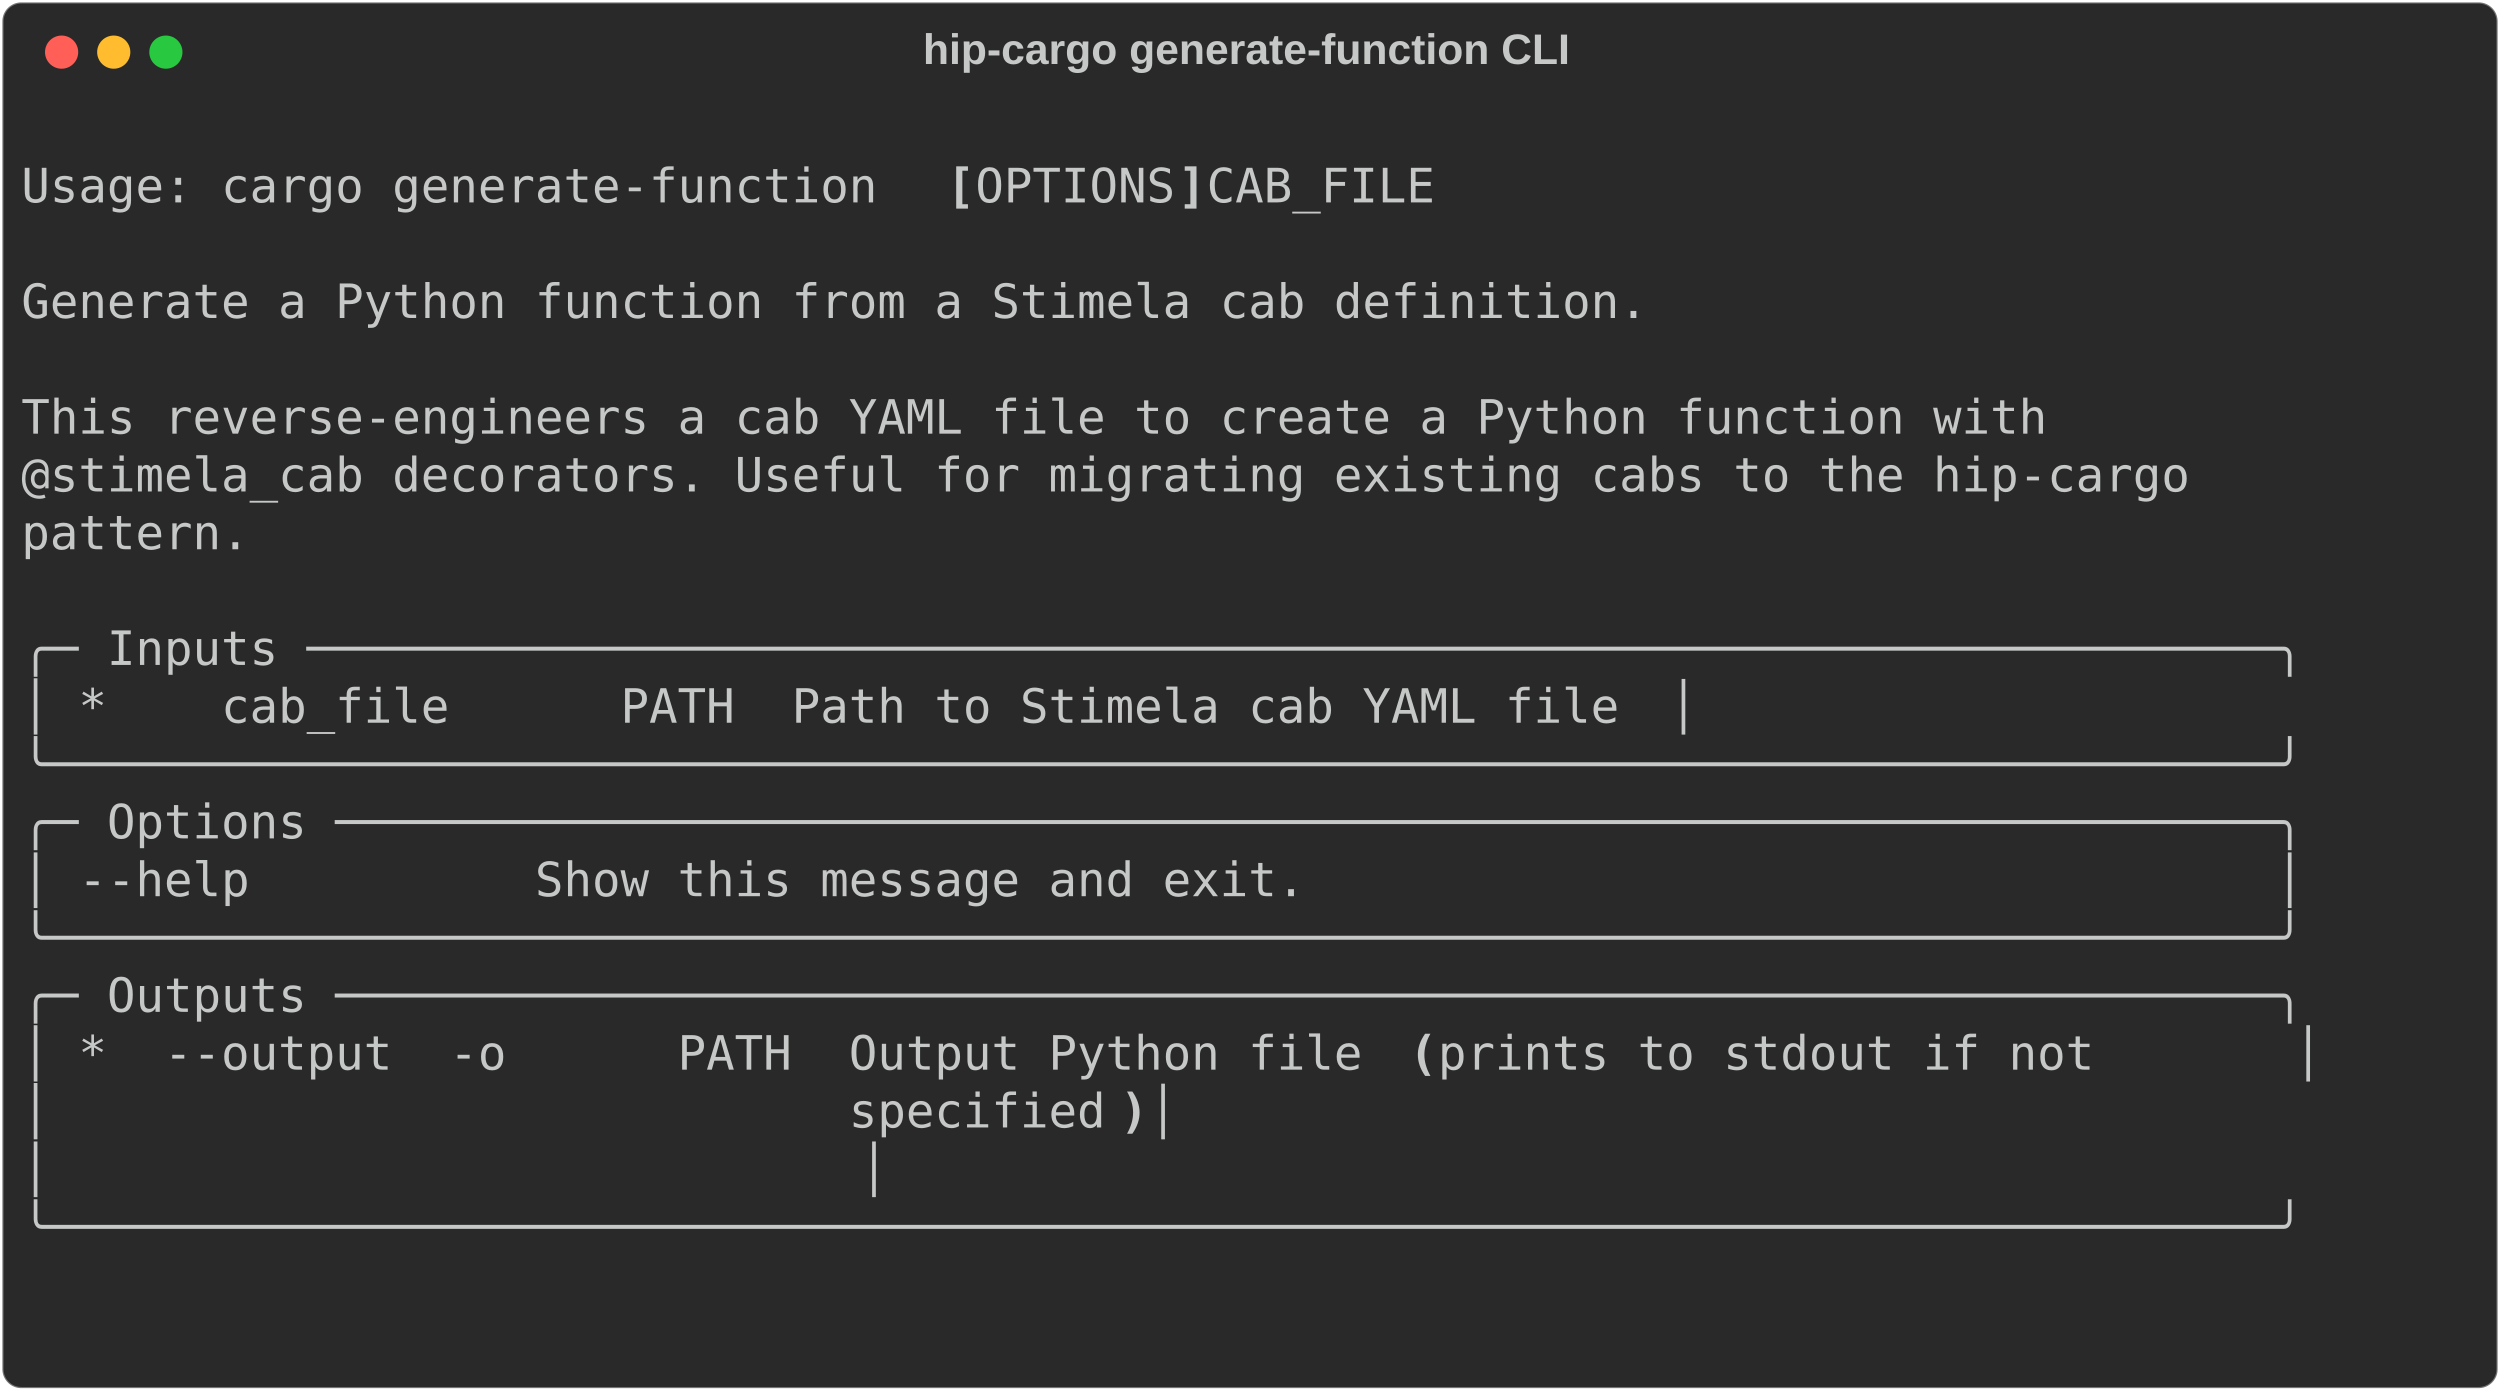
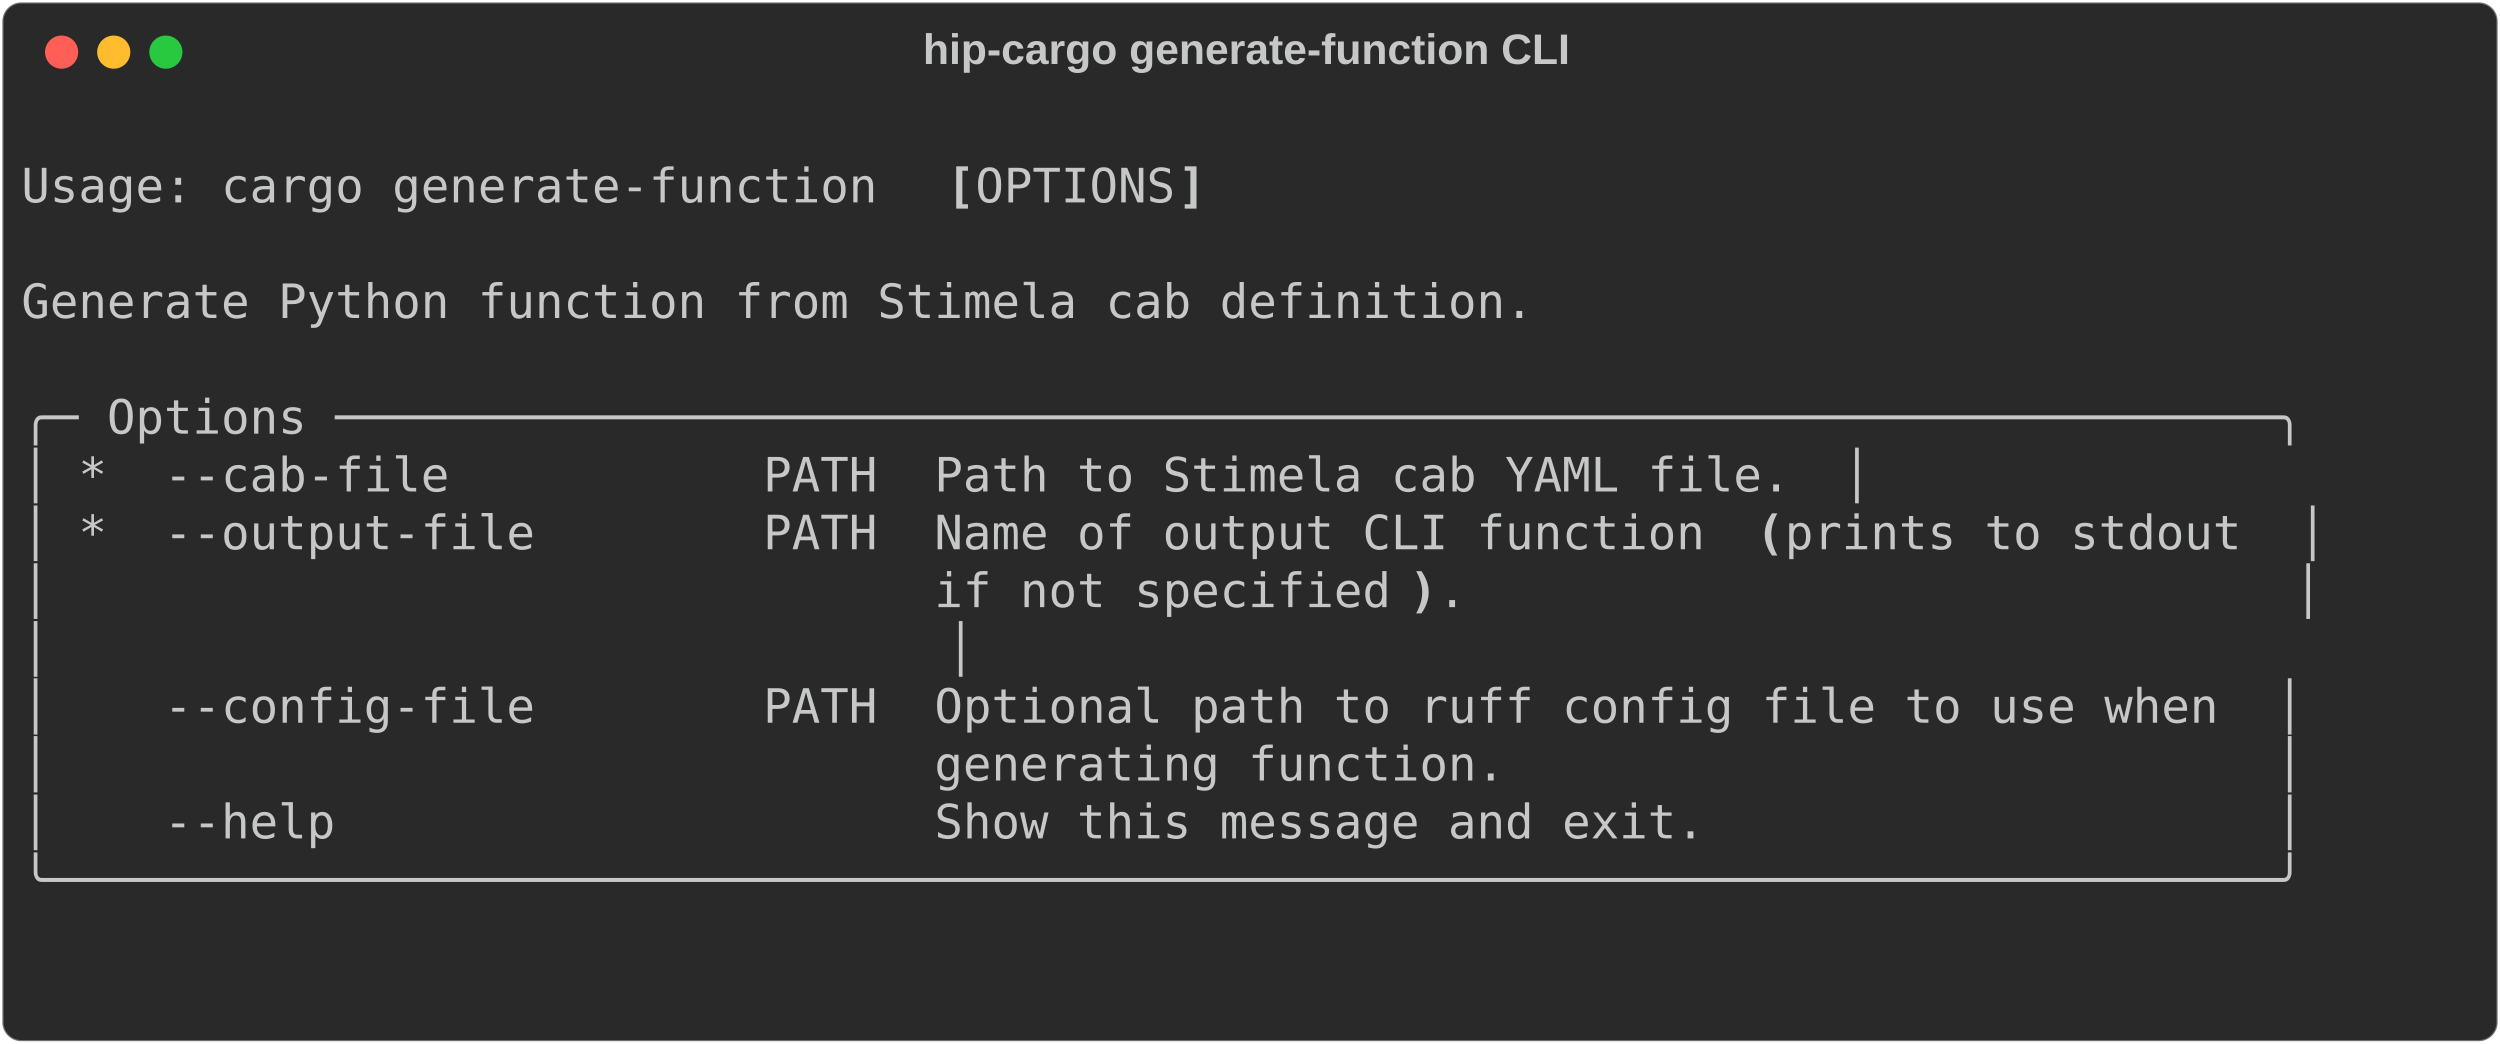
- <svg xmlns="http://www.w3.org/2000/svg" class="rich-terminal" viewBox="0 0 1055 586.8">
+ <svg xmlns="http://www.w3.org/2000/svg" class="rich-terminal" viewBox="0 0 1055 440.4">
  <style>

    @font-face {
        font-family: "Fira Code";
        src: local("FiraCode-Regular"),
                url("https://cdnjs.cloudflare.com/ajax/libs/firacode/6.2.0/woff2/FiraCode-Regular.woff2") format("woff2"),
                url("https://cdnjs.cloudflare.com/ajax/libs/firacode/6.2.0/woff/FiraCode-Regular.woff") format("woff");
        font-style: normal;
        font-weight: 400;
    }
    @font-face {
        font-family: "Fira Code";
        src: local("FiraCode-Bold"),
                url("https://cdnjs.cloudflare.com/ajax/libs/firacode/6.2.0/woff2/FiraCode-Bold.woff2") format("woff2"),
                url("https://cdnjs.cloudflare.com/ajax/libs/firacode/6.2.0/woff/FiraCode-Bold.woff") format("woff");
        font-style: bold;
        font-weight: 700;
    }

-     .terminal-4188843890-matrix {
+     .terminal-3983145401-matrix {
        font-family: Fira Code, monospace;
        font-size: 20px;
        line-height: 24.4px;
        font-variant-east-asian: full-width;
    }

-     .terminal-4188843890-title {
+     .terminal-3983145401-title {
        font-size: 18px;
        font-weight: bold;
        font-family: arial;
    }

-     .terminal-4188843890-r1 { fill: #c5c8c6 }
- .terminal-4188843890-r2 { fill: #c5c8c6;font-weight: bold }
+     .terminal-3983145401-r1 { fill: #c5c8c6 }
+ .terminal-3983145401-r2 { fill: #c5c8c6;font-weight: bold }
    </style>
  <defs>
-     <clipPath id="terminal-4188843890-clip-terminal">
-       <rect x="0" y="0" width="1036.0" height="535.8" />
+     <clipPath id="terminal-3983145401-clip-terminal">
+       <rect x="0" y="0" width="1036.0" height="389.4" />
    </clipPath>
-     <clipPath id="terminal-4188843890-line-0">
+     <clipPath id="terminal-3983145401-line-0">
      <rect x="0" y="1.5" width="1037" height="24.65" />
    </clipPath>
-     <clipPath id="terminal-4188843890-line-1">
+     <clipPath id="terminal-3983145401-line-1">
      <rect x="0" y="25.9" width="1037" height="24.65" />
    </clipPath>
-     <clipPath id="terminal-4188843890-line-2">
+     <clipPath id="terminal-3983145401-line-2">
      <rect x="0" y="50.3" width="1037" height="24.65" />
    </clipPath>
-     <clipPath id="terminal-4188843890-line-3">
+     <clipPath id="terminal-3983145401-line-3">
      <rect x="0" y="74.7" width="1037" height="24.65" />
    </clipPath>
-     <clipPath id="terminal-4188843890-line-4">
+     <clipPath id="terminal-3983145401-line-4">
      <rect x="0" y="99.1" width="1037" height="24.65" />
    </clipPath>
-     <clipPath id="terminal-4188843890-line-5">
+     <clipPath id="terminal-3983145401-line-5">
      <rect x="0" y="123.5" width="1037" height="24.65" />
    </clipPath>
-     <clipPath id="terminal-4188843890-line-6">
+     <clipPath id="terminal-3983145401-line-6">
      <rect x="0" y="147.9" width="1037" height="24.65" />
    </clipPath>
-     <clipPath id="terminal-4188843890-line-7">
+     <clipPath id="terminal-3983145401-line-7">
      <rect x="0" y="172.3" width="1037" height="24.65" />
    </clipPath>
-     <clipPath id="terminal-4188843890-line-8">
+     <clipPath id="terminal-3983145401-line-8">
      <rect x="0" y="196.7" width="1037" height="24.65" />
    </clipPath>
-     <clipPath id="terminal-4188843890-line-9">
+     <clipPath id="terminal-3983145401-line-9">
      <rect x="0" y="221.1" width="1037" height="24.65" />
    </clipPath>
-     <clipPath id="terminal-4188843890-line-10">
+     <clipPath id="terminal-3983145401-line-10">
      <rect x="0" y="245.5" width="1037" height="24.65" />
    </clipPath>
-     <clipPath id="terminal-4188843890-line-11">
+     <clipPath id="terminal-3983145401-line-11">
      <rect x="0" y="269.9" width="1037" height="24.65" />
    </clipPath>
-     <clipPath id="terminal-4188843890-line-12">
+     <clipPath id="terminal-3983145401-line-12">
      <rect x="0" y="294.3" width="1037" height="24.65" />
    </clipPath>
-     <clipPath id="terminal-4188843890-line-13">
+     <clipPath id="terminal-3983145401-line-13">
      <rect x="0" y="318.7" width="1037" height="24.65" />
    </clipPath>
-     <clipPath id="terminal-4188843890-line-14">
+     <clipPath id="terminal-3983145401-line-14">
      <rect x="0" y="343.1" width="1037" height="24.65" />
    </clipPath>
-     <clipPath id="terminal-4188843890-line-15">
-       <rect x="0" y="367.5" width="1037" height="24.65" />
-     </clipPath>
-     <clipPath id="terminal-4188843890-line-16">
-       <rect x="0" y="391.9" width="1037" height="24.65" />
-     </clipPath>
-     <clipPath id="terminal-4188843890-line-17">
-       <rect x="0" y="416.3" width="1037" height="24.65" />
-     </clipPath>
-     <clipPath id="terminal-4188843890-line-18">
-       <rect x="0" y="440.7" width="1037" height="24.65" />
-     </clipPath>
-     <clipPath id="terminal-4188843890-line-19">
-       <rect x="0" y="465.1" width="1037" height="24.65" />
-     </clipPath>
-     <clipPath id="terminal-4188843890-line-20">
-       <rect x="0" y="489.5" width="1037" height="24.65" />
-     </clipPath>
  </defs>
-   <rect fill="#292929" stroke="rgba(255,255,255,0.35)" stroke-width="1" x="1" y="1" width="1053" height="584.8" rx="8" />
-   <text class="terminal-4188843890-title" fill="#c5c8c6" text-anchor="middle" x="526" y="27">hip-cargo generate-function CLI</text>
+   <rect fill="#292929" stroke="rgba(255,255,255,0.35)" stroke-width="1" x="1" y="1" width="1053" height="438.4" rx="8" />
+   <text class="terminal-3983145401-title" fill="#c5c8c6" text-anchor="middle" x="526" y="27">hip-cargo generate-function CLI</text>
  <g transform="translate(26,22)">
    <circle cx="0" cy="0" r="7" fill="#ff5f57" />
    <circle cx="22" cy="0" r="7" fill="#febc2e" />
    <circle cx="44" cy="0" r="7" fill="#28c840" />
  </g>
-   <g transform="translate(9, 41)" clip-path="url(#terminal-4188843890-clip-terminal)">
-     <g class="terminal-4188843890-matrix">
-       <text class="terminal-4188843890-r1" x="1037" y="20" textLength="12.2" clip-path="url(#terminal-4188843890-line-0)">
+   <g transform="translate(9, 41)" clip-path="url(#terminal-3983145401-clip-terminal)">
+     <g class="terminal-3983145401-matrix">
+       <text class="terminal-3983145401-r1" x="1037" y="20" textLength="12.2" clip-path="url(#terminal-3983145401-line-0)">
</text>
-       <text class="terminal-4188843890-r1" x="0" y="44.4" textLength="390.4" clip-path="url(#terminal-4188843890-line-1)"> Usage: cargo generate-function </text>
-       <text class="terminal-4188843890-r2" x="390.4" y="44.4" textLength="12.2" clip-path="url(#terminal-4188843890-line-1)">[</text>
-       <text class="terminal-4188843890-r1" x="402.6" y="44.4" textLength="85.4" clip-path="url(#terminal-4188843890-line-1)">OPTIONS</text>
-       <text class="terminal-4188843890-r2" x="488" y="44.4" textLength="12.2" clip-path="url(#terminal-4188843890-line-1)">]</text>
-       <text class="terminal-4188843890-r1" x="500.2" y="44.4" textLength="475.8" clip-path="url(#terminal-4188843890-line-1)"> CAB_FILE                              </text>
-       <text class="terminal-4188843890-r1" x="1037" y="44.4" textLength="12.2" clip-path="url(#terminal-4188843890-line-1)">
+       <text class="terminal-3983145401-r1" x="0" y="44.4" textLength="390.4" clip-path="url(#terminal-3983145401-line-1)"> Usage: cargo generate-function </text>
+       <text class="terminal-3983145401-r2" x="390.4" y="44.4" textLength="12.2" clip-path="url(#terminal-3983145401-line-1)">[</text>
+       <text class="terminal-3983145401-r1" x="402.6" y="44.4" textLength="85.4" clip-path="url(#terminal-3983145401-line-1)">OPTIONS</text>
+       <text class="terminal-3983145401-r2" x="488" y="44.4" textLength="12.2" clip-path="url(#terminal-3983145401-line-1)">]</text>
+       <text class="terminal-3983145401-r1" x="1037" y="44.4" textLength="12.2" clip-path="url(#terminal-3983145401-line-1)">
</text>
-       <text class="terminal-4188843890-r1" x="1037" y="68.8" textLength="12.2" clip-path="url(#terminal-4188843890-line-2)">
+       <text class="terminal-3983145401-r1" x="1037" y="68.8" textLength="12.2" clip-path="url(#terminal-3983145401-line-2)">
</text>
-       <text class="terminal-4188843890-r1" x="0" y="93.2" textLength="976" clip-path="url(#terminal-4188843890-line-3)"> Generate a Python function from a Stimela cab definition.                      </text>
-       <text class="terminal-4188843890-r1" x="1037" y="93.2" textLength="12.2" clip-path="url(#terminal-4188843890-line-3)">
+       <text class="terminal-3983145401-r1" x="0" y="93.2" textLength="976" clip-path="url(#terminal-3983145401-line-3)"> Generate Python function from Stimela cab definition.                          </text>
+       <text class="terminal-3983145401-r1" x="1037" y="93.2" textLength="12.2" clip-path="url(#terminal-3983145401-line-3)">
</text>
-       <text class="terminal-4188843890-r1" x="1037" y="117.6" textLength="12.2" clip-path="url(#terminal-4188843890-line-4)">
+       <text class="terminal-3983145401-r1" x="1037" y="117.6" textLength="12.2" clip-path="url(#terminal-3983145401-line-4)">
</text>
-       <text class="terminal-4188843890-r1" x="0" y="142" textLength="976" clip-path="url(#terminal-4188843890-line-5)"> This reverse-engineers a cab YAML file to create a Python function with        </text>
-       <text class="terminal-4188843890-r1" x="1037" y="142" textLength="12.2" clip-path="url(#terminal-4188843890-line-5)">
+       <text class="terminal-3983145401-r1" x="0" y="142" textLength="976" clip-path="url(#terminal-3983145401-line-5)">╭─ Options ────────────────────────────────────────────────────────────────────╮</text>
+       <text class="terminal-3983145401-r1" x="1037" y="142" textLength="12.2" clip-path="url(#terminal-3983145401-line-5)">
</text>
-       <text class="terminal-4188843890-r1" x="0" y="166.4" textLength="976" clip-path="url(#terminal-4188843890-line-6)"> @stimela_cab decorators. Useful for migrating existing cabs to the hip-cargo   </text>
-       <text class="terminal-4188843890-r1" x="1037" y="166.4" textLength="12.2" clip-path="url(#terminal-4188843890-line-6)">
+       <text class="terminal-3983145401-r1" x="0" y="166.4" textLength="768.6" clip-path="url(#terminal-3983145401-line-6)">│ *  --cab-file           PATH  Path to Stimela cab YAML file. </text>
+       <text class="terminal-3983145401-r1" x="768.6" y="166.4" textLength="85.4" clip-path="url(#terminal-3983145401-line-6)">      │</text>
+       <text class="terminal-3983145401-r1" x="1037" y="166.4" textLength="12.2" clip-path="url(#terminal-3983145401-line-6)">
</text>
-       <text class="terminal-4188843890-r1" x="0" y="190.8" textLength="976" clip-path="url(#terminal-4188843890-line-7)"> pattern.                                                                       </text>
-       <text class="terminal-4188843890-r1" x="1037" y="190.8" textLength="12.2" clip-path="url(#terminal-4188843890-line-7)">
+       <text class="terminal-3983145401-r1" x="0" y="190.8" textLength="732" clip-path="url(#terminal-3983145401-line-7)">│ *  --output-file        PATH  Name of output CLI function </text>
+       <text class="terminal-3983145401-r2" x="732" y="190.8" textLength="12.2" clip-path="url(#terminal-3983145401-line-7)">(</text>
+       <text class="terminal-3983145401-r1" x="744.2" y="190.8" textLength="231.8" clip-path="url(#terminal-3983145401-line-7)">prints to stdout  │</text>
+       <text class="terminal-3983145401-r1" x="1037" y="190.8" textLength="12.2" clip-path="url(#terminal-3983145401-line-7)">
</text>
-       <text class="terminal-4188843890-r1" x="1037" y="215.2" textLength="12.2" clip-path="url(#terminal-4188843890-line-8)">
+       <text class="terminal-3983145401-r1" x="0" y="215.2" textLength="585.6" clip-path="url(#terminal-3983145401-line-8)">│                               if not specified</text>
+       <text class="terminal-3983145401-r2" x="585.6" y="215.2" textLength="12.2" clip-path="url(#terminal-3983145401-line-8)">)</text>
+       <text class="terminal-3983145401-r1" x="597.8" y="215.2" textLength="378.2" clip-path="url(#terminal-3983145401-line-8)">.                             │</text>
+       <text class="terminal-3983145401-r1" x="1037" y="215.2" textLength="12.2" clip-path="url(#terminal-3983145401-line-8)">
</text>
-       <text class="terminal-4188843890-r1" x="0" y="239.6" textLength="976" clip-path="url(#terminal-4188843890-line-9)">╭─ Inputs ─────────────────────────────────────────────────────────────────────╮</text>
-       <text class="terminal-4188843890-r1" x="1037" y="239.6" textLength="12.2" clip-path="url(#terminal-4188843890-line-9)">
+       <text class="terminal-3983145401-r1" x="0" y="239.6" textLength="390.4" clip-path="url(#terminal-3983145401-line-9)">│                               </text>
+       <text class="terminal-3983145401-r1" x="390.4" y="239.6" textLength="463.6" clip-path="url(#terminal-3983145401-line-9)">                                     │</text>
+       <text class="terminal-3983145401-r1" x="1037" y="239.6" textLength="12.2" clip-path="url(#terminal-3983145401-line-9)">
</text>
-       <text class="terminal-4188843890-r1" x="0" y="264" textLength="695.4" clip-path="url(#terminal-4188843890-line-10)">│ *    cab_file      PATH  Path to Stimela cab YAML file </text>
-       <text class="terminal-4188843890-r1" x="695.4" y="264" textLength="158.6" clip-path="url(#terminal-4188843890-line-10)">            │</text>
-       <text class="terminal-4188843890-r1" x="1037" y="264" textLength="12.2" clip-path="url(#terminal-4188843890-line-10)">
+       <text class="terminal-3983145401-r1" x="0" y="264" textLength="976" clip-path="url(#terminal-3983145401-line-10)">│    --config-file        PATH  Optional path to ruff config file to use when  │</text>
+       <text class="terminal-3983145401-r1" x="1037" y="264" textLength="12.2" clip-path="url(#terminal-3983145401-line-10)">
</text>
-       <text class="terminal-4188843890-r1" x="0" y="288.4" textLength="976" clip-path="url(#terminal-4188843890-line-11)">╰──────────────────────────────────────────────────────────────────────────────╯</text>
-       <text class="terminal-4188843890-r1" x="1037" y="288.4" textLength="12.2" clip-path="url(#terminal-4188843890-line-11)">
+       <text class="terminal-3983145401-r1" x="0" y="288.4" textLength="976" clip-path="url(#terminal-3983145401-line-11)">│                               generating function.                           │</text>
+       <text class="terminal-3983145401-r1" x="1037" y="288.4" textLength="12.2" clip-path="url(#terminal-3983145401-line-11)">
</text>
-       <text class="terminal-4188843890-r1" x="0" y="312.8" textLength="976" clip-path="url(#terminal-4188843890-line-12)">╭─ Options ────────────────────────────────────────────────────────────────────╮</text>
-       <text class="terminal-4188843890-r1" x="1037" y="312.8" textLength="12.2" clip-path="url(#terminal-4188843890-line-12)">
+       <text class="terminal-3983145401-r1" x="0" y="312.8" textLength="976" clip-path="url(#terminal-3983145401-line-12)">│    --help                     Show this message and exit.                    │</text>
+       <text class="terminal-3983145401-r1" x="1037" y="312.8" textLength="12.2" clip-path="url(#terminal-3983145401-line-12)">
</text>
-       <text class="terminal-4188843890-r1" x="0" y="337.2" textLength="976" clip-path="url(#terminal-4188843890-line-13)">│ --help          Show this message and exit.                                  │</text>
-       <text class="terminal-4188843890-r1" x="1037" y="337.2" textLength="12.2" clip-path="url(#terminal-4188843890-line-13)">
+       <text class="terminal-3983145401-r1" x="0" y="337.2" textLength="976" clip-path="url(#terminal-3983145401-line-13)">╰──────────────────────────────────────────────────────────────────────────────╯</text>
+       <text class="terminal-3983145401-r1" x="1037" y="337.2" textLength="12.2" clip-path="url(#terminal-3983145401-line-13)">
</text>
-       <text class="terminal-4188843890-r1" x="0" y="361.6" textLength="976" clip-path="url(#terminal-4188843890-line-14)">╰──────────────────────────────────────────────────────────────────────────────╯</text>
-       <text class="terminal-4188843890-r1" x="1037" y="361.6" textLength="12.2" clip-path="url(#terminal-4188843890-line-14)">
+       <text class="terminal-3983145401-r1" x="1037" y="361.6" textLength="12.2" clip-path="url(#terminal-3983145401-line-14)">
</text>
-       <text class="terminal-4188843890-r1" x="0" y="386" textLength="976" clip-path="url(#terminal-4188843890-line-15)">╭─ Outputs ────────────────────────────────────────────────────────────────────╮</text>
-       <text class="terminal-4188843890-r1" x="1037" y="386" textLength="12.2" clip-path="url(#terminal-4188843890-line-15)">
- </text>
-       <text class="terminal-4188843890-r1" x="0" y="410.4" textLength="585.6" clip-path="url(#terminal-4188843890-line-16)">│ *  --output  -o      PATH  Output Python file </text>
-       <text class="terminal-4188843890-r2" x="585.6" y="410.4" textLength="12.2" clip-path="url(#terminal-4188843890-line-16)">(</text>
-       <text class="terminal-4188843890-r1" x="597.8" y="410.4" textLength="378.2" clip-path="url(#terminal-4188843890-line-16)">prints to stdout if not       │</text>
-       <text class="terminal-4188843890-r1" x="1037" y="410.4" textLength="12.2" clip-path="url(#terminal-4188843890-line-16)">
- </text>
-       <text class="terminal-4188843890-r1" x="0" y="434.8" textLength="463.6" clip-path="url(#terminal-4188843890-line-17)">│                            specified</text>
-       <text class="terminal-4188843890-r2" x="463.6" y="434.8" textLength="12.2" clip-path="url(#terminal-4188843890-line-17)">)</text>
-       <text class="terminal-4188843890-r1" x="475.8" y="434.8" textLength="500.2" clip-path="url(#terminal-4188843890-line-17)">                                        │</text>
-       <text class="terminal-4188843890-r1" x="1037" y="434.8" textLength="12.2" clip-path="url(#terminal-4188843890-line-17)">
- </text>
-       <text class="terminal-4188843890-r1" x="0" y="459.2" textLength="353.8" clip-path="url(#terminal-4188843890-line-18)">│                            </text>
-       <text class="terminal-4188843890-r1" x="353.8" y="459.2" textLength="500.2" clip-path="url(#terminal-4188843890-line-18)">                                        │</text>
-       <text class="terminal-4188843890-r1" x="1037" y="459.2" textLength="12.2" clip-path="url(#terminal-4188843890-line-18)">
- </text>
-       <text class="terminal-4188843890-r1" x="0" y="483.6" textLength="976" clip-path="url(#terminal-4188843890-line-19)">╰──────────────────────────────────────────────────────────────────────────────╯</text>
-       <text class="terminal-4188843890-r1" x="1037" y="483.6" textLength="12.2" clip-path="url(#terminal-4188843890-line-19)">
- </text>
-       <text class="terminal-4188843890-r1" x="1037" y="508" textLength="12.2" clip-path="url(#terminal-4188843890-line-20)">
- </text>
-       <text class="terminal-4188843890-r1" x="1037" y="532.4" textLength="12.2" clip-path="url(#terminal-4188843890-line-21)">
+       <text class="terminal-3983145401-r1" x="1037" y="386" textLength="12.2" clip-path="url(#terminal-3983145401-line-15)">
</text>
    </g>
  </g>
</svg>
